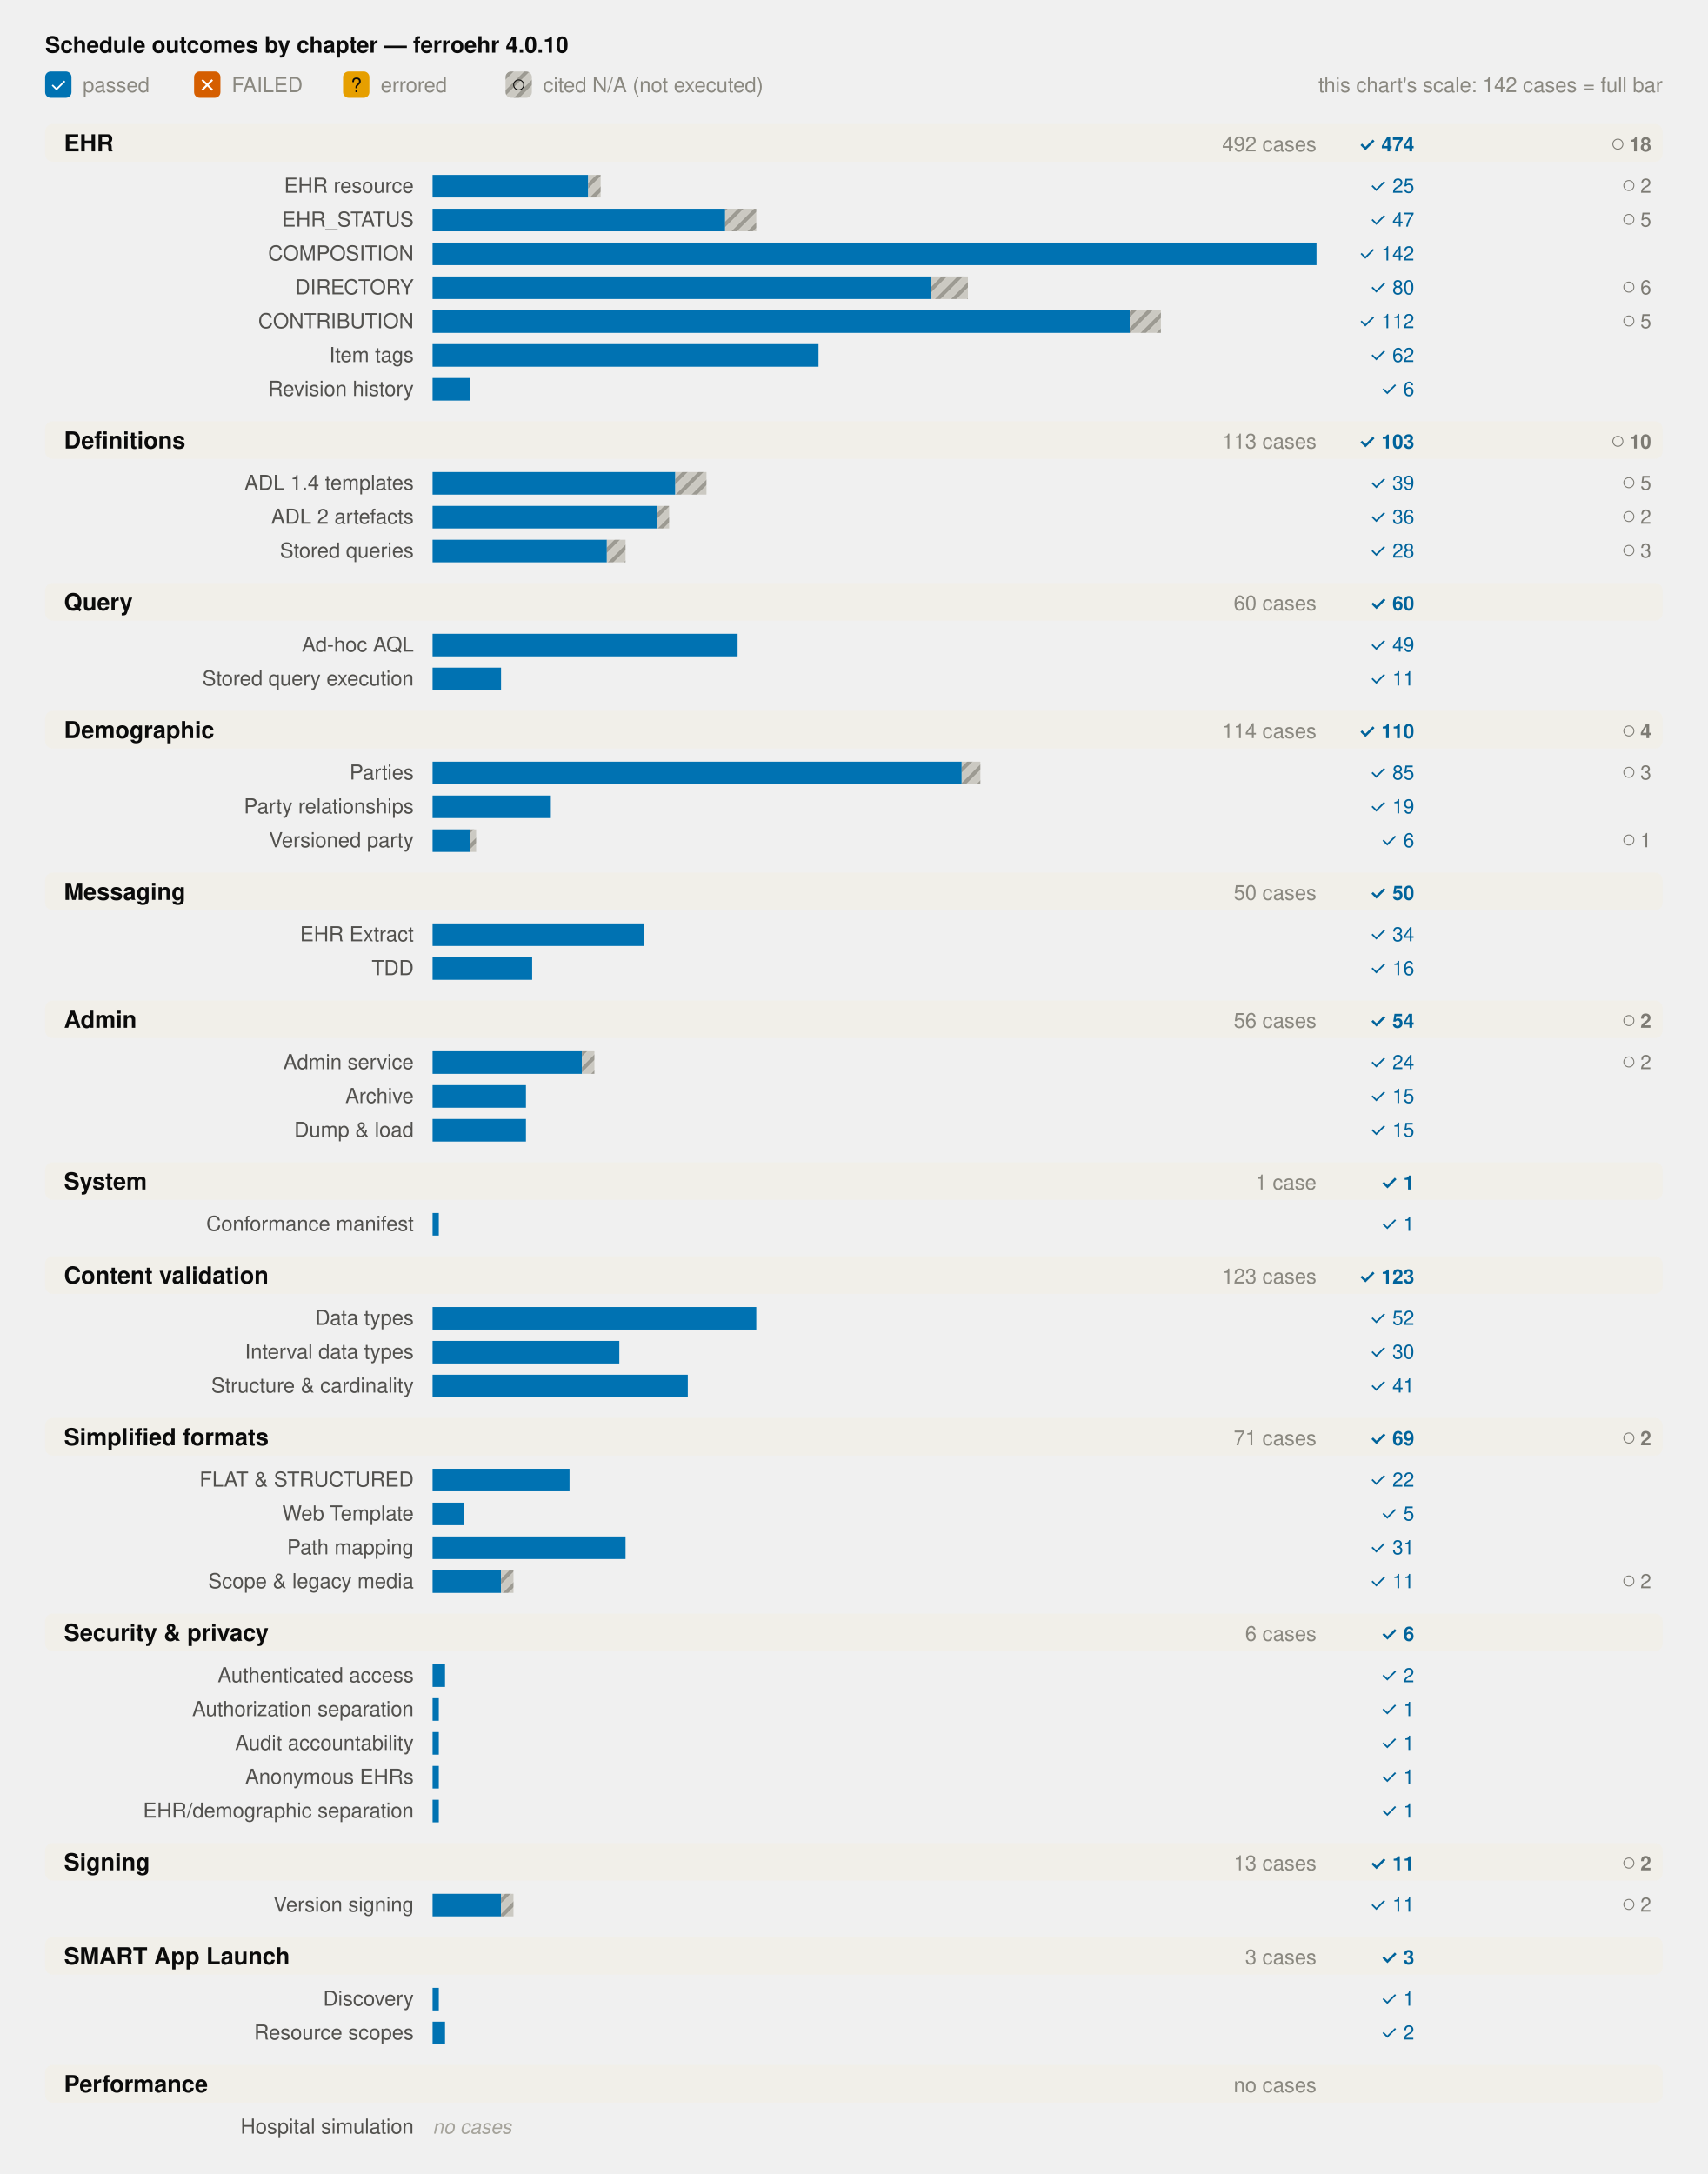
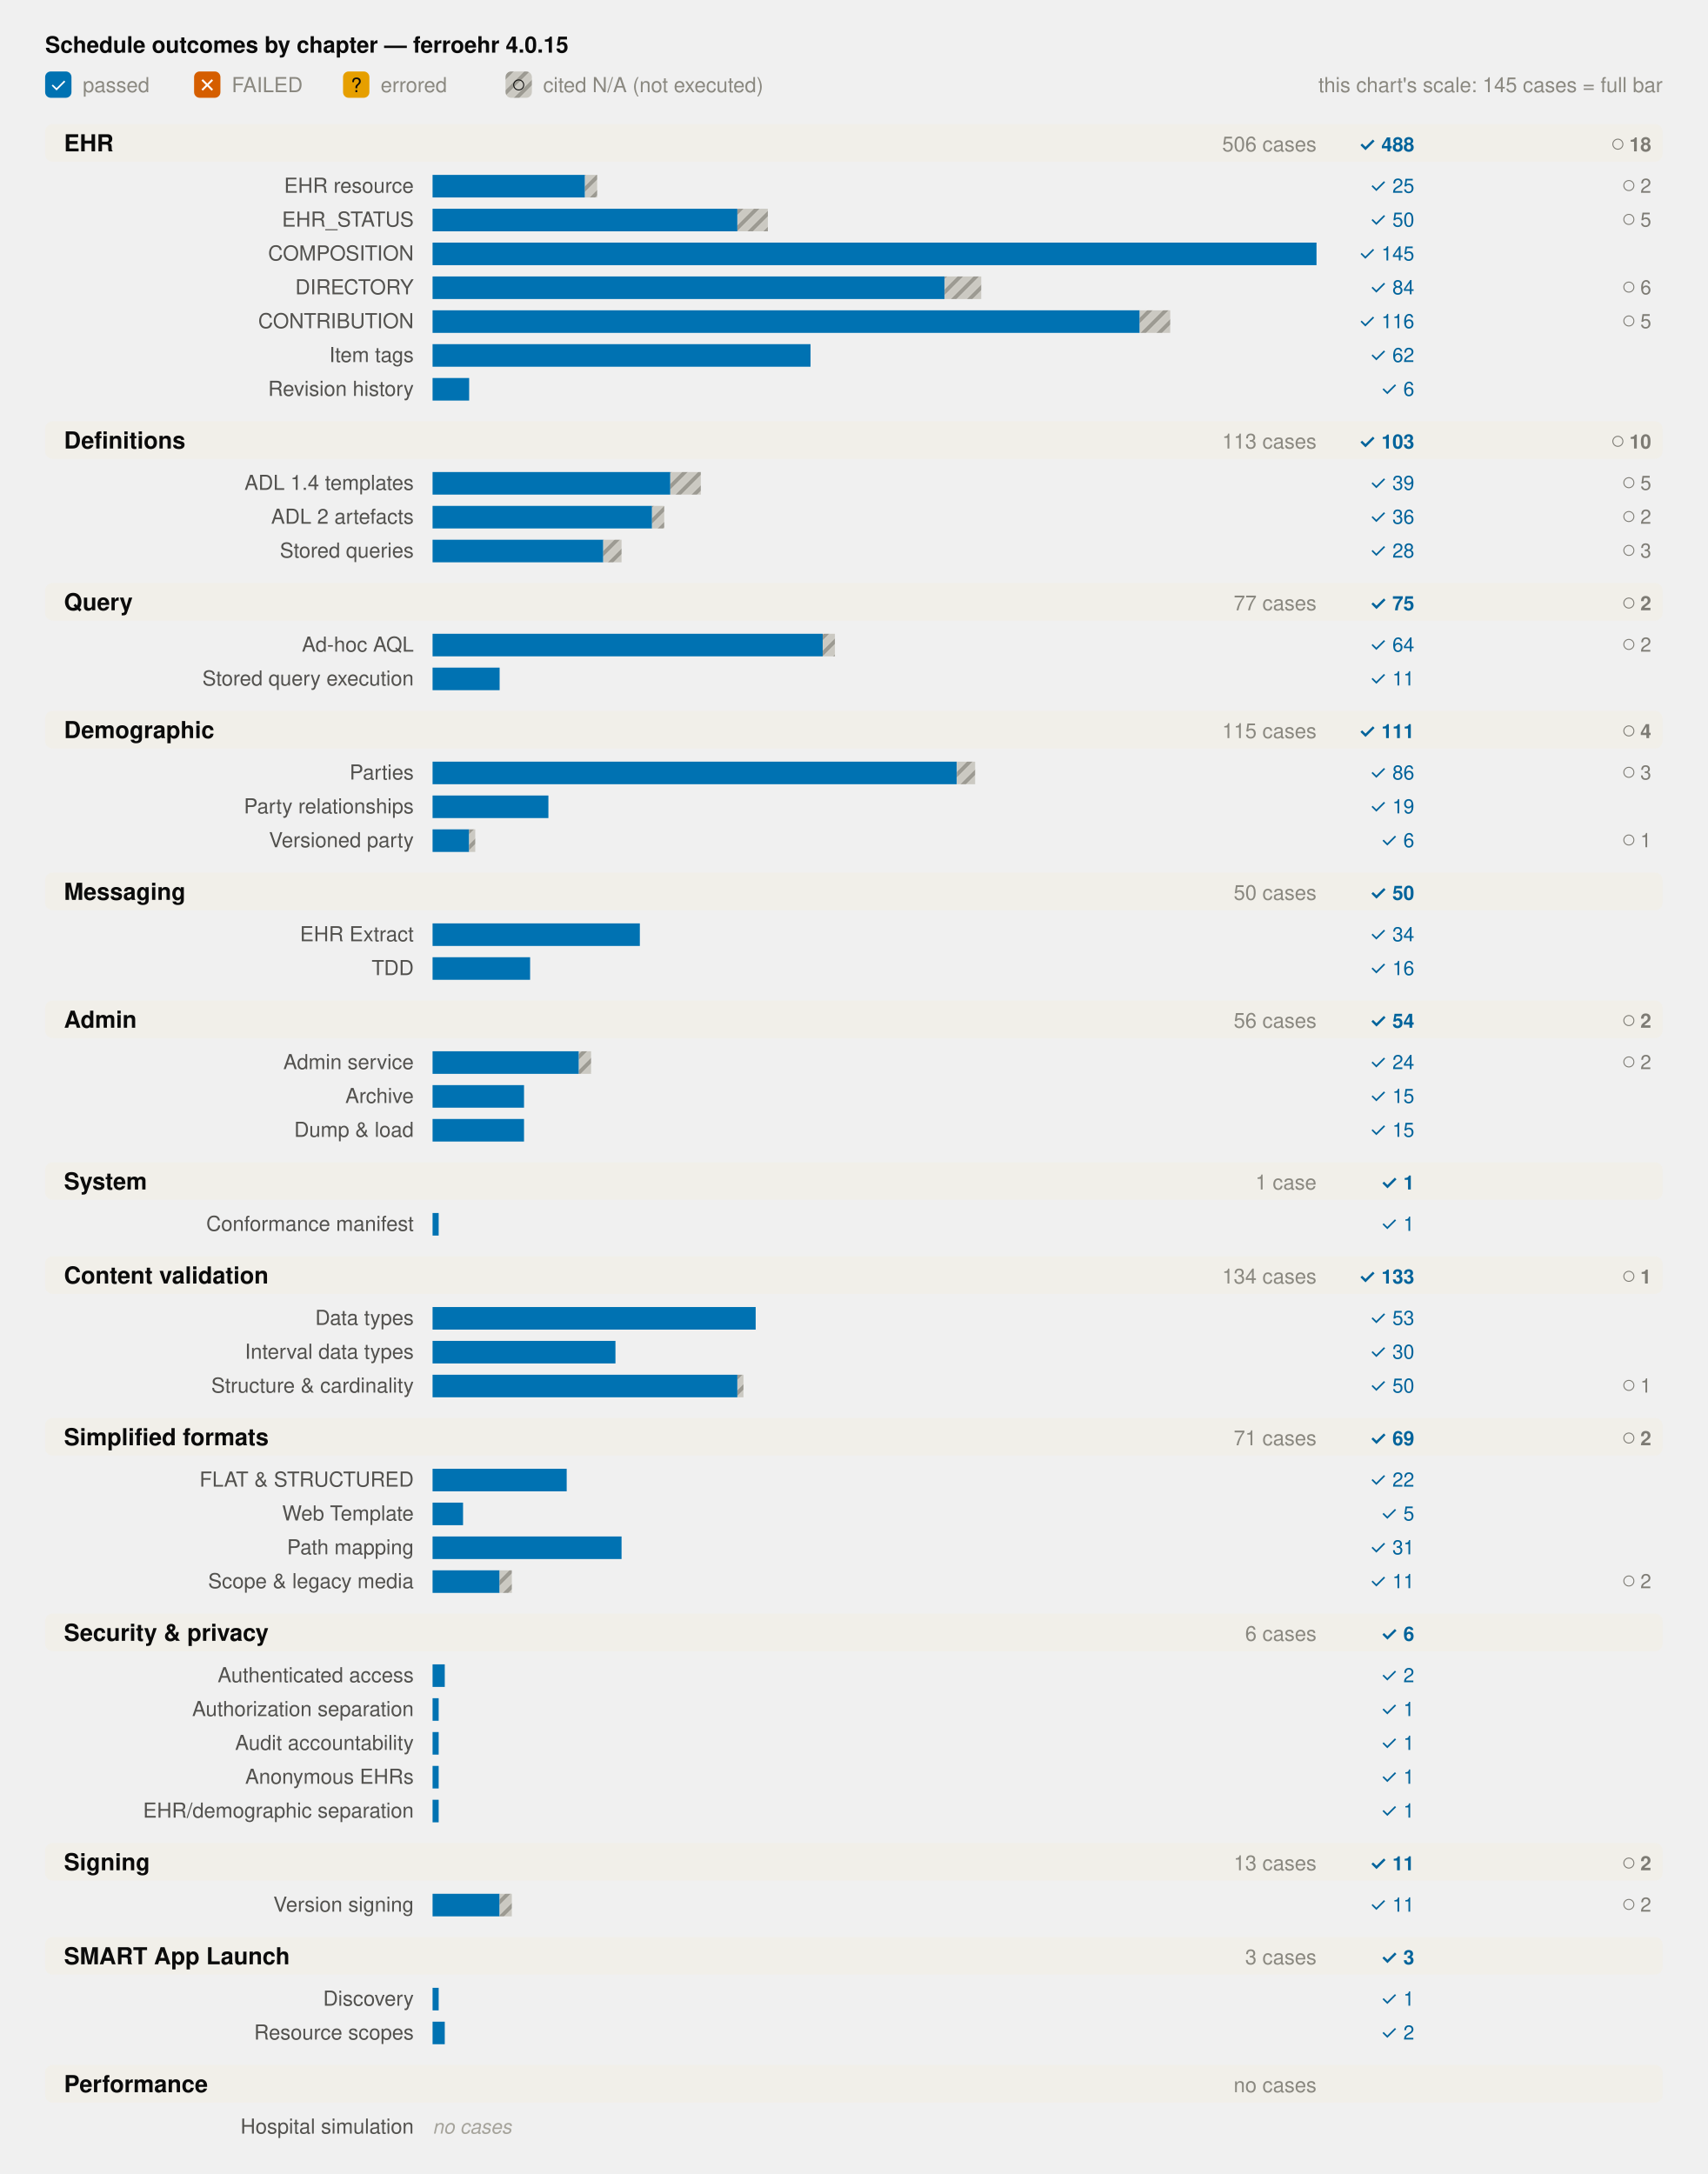
<svg xmlns="http://www.w3.org/2000/svg" viewBox="0 0 908 1156" width="908" height="1156" role="img">
  <style>
text { fill: #52514e; font: 12px -apple-system, 'Segoe UI', Helvetica, Arial, sans-serif; }
.title { fill: #0b0b0b; font-weight: 600; }
.muted { fill: #8a8880; font-size: 11px; }
.grid { stroke: #e4e2dd; stroke-width: 1; }
.cell-label { fill: #ffffff; font-size: 11px; }
.cell-label-dim { fill: #0b0b0b; font-size: 11px; }
.ev-passed { fill: #0072b2; }
.ev-failed { fill: #d55e00; }
.ev-inconclusive { fill: #e69f00; }
.ev-not-evidenced { fill: #cbc9c2; }
.ev-not-claimed { fill: #edece8; }
.cell-required { stroke: #52514e; stroke-width: 1.2; }
.cell-optional { stroke: #cbc9c2; stroke-width: 1; stroke-dasharray: 3 2; }
.bar-passed { fill: #0072b2; }
.bar-failed { fill: #d55e00; }
.bar-errored { fill: #e69f00; }
.bar-na { fill: #cbc9c2; }
.seg-label { fill: #ffffff; font-size: 10.5px; }
.seg-label-dim { fill: #0b0b0b; font-size: 10.5px; }
@media (prefers-color-scheme: dark) {
text { fill: #c3c2b7; }
.title { fill: #ffffff; }
.muted { fill: #8f8e85; }
.grid { stroke: #3a3a38; }
.cell-label { fill: #ffffff; }
.cell-label-dim { fill: #e8e6e0; }
.ev-passed { fill: #3987e5; }
.ev-failed { fill: #e5484d; }
.ev-inconclusive { fill: #f5a623; }
.ev-not-evidenced { fill: #4a4a47; }
.ev-not-claimed { fill: #2b2b29; }
.cell-required { stroke: #c3c2b7; }
.cell-optional { stroke: #4a4a47; }
.bar-passed { fill: #3987e5; }
.bar-failed { fill: #e5484d; }
.bar-errored { fill: #d9a514; }
.bar-na { fill: #4a4a47; }
.seg-label-dim { fill: #e8e6e0; }
}
</style>
  <style>
.chap-row { fill: #f1efe9; }
.chap-name { fill: #0b0b0b; font-size: 12.5px; font-weight: 600; }
.band-label { fill: #52514e; font-size: 11px; }
.band-empty { fill: #a5a39b; font-size: 10.5px; font-style: italic; }
.count { font-size: 10.5px; }
.count-strong { font-weight: 600; }
.count-passed { fill: #00639b; }
.count-failed { fill: #c0530b; font-weight: 600; }
.count-errored { fill: #9a7100; }
.count-na { fill: #7d7b74; }
.na-line { stroke: #9d9b93; stroke-width: 2; }
@media (prefers-color-scheme: dark) {
.chap-row { fill: #2b2b29; }
.chap-name { fill: #ffffff; }
.band-label { fill: #c3c2b7; }
.band-empty { fill: #6f6e68; }
.count-passed { fill: #4f97ee; }
.count-failed { fill: #f2696d; }
.count-errored { fill: #d9a514; }
.count-na { fill: #8f8e85; }
.na-line { stroke: #6d6d69; }
}
</style>
  <defs>
    <pattern id="na-hatch" width="6" height="6" patternUnits="userSpaceOnUse" patternTransform="rotate(45)">
      <rect width="6" height="6" class="bar-na" />
      <line x1="3" y1="0" x2="3" y2="6" class="na-line" />
    </pattern>
  </defs>
-   <text x="24" y="28" class="title">Schedule outcomes by chapter — ferroehr 4.0.10</text>
+   <text x="24" y="28" class="title">Schedule outcomes by chapter — ferroehr 4.0.15</text>
  <rect x="24" y="38" width="14" height="14" rx="3" class="bar-passed" />
  <text x="31" y="49" class="seg-label" text-anchor="middle">✓</text>
  <text x="44" y="49" class="muted">passed</text>
  <rect x="103.2" y="38" width="14" height="14" rx="3" class="bar-failed" />
  <text x="110.2" y="49" class="seg-label" text-anchor="middle">✕</text>
  <text x="123.2" y="49" class="muted">FAILED</text>
  <rect x="182.4" y="38" width="14" height="14" rx="3" class="bar-errored" />
  <text x="189.4" y="49" class="seg-label-dim" text-anchor="middle">?</text>
  <text x="202.4" y="49" class="muted">errored</text>
  <rect x="268.8" y="38" width="14" height="14" rx="3" fill="url(#na-hatch)" />
  <text x="275.8" y="49" class="seg-label-dim" text-anchor="middle">○</text>
  <text x="288.8" y="49" class="muted">cited N/A (not executed)</text>
-   <text x="884" y="49" class="muted" text-anchor="end">this chart's scale: 142 cases = full bar</text>
+   <text x="884" y="49" class="muted" text-anchor="end">this chart's scale: 145 cases = full bar</text>
  <rect x="24" y="66" width="860" height="20" rx="4" class="chap-row" />
  <text x="34" y="80.5" class="chap-name">EHR</text>
-   <text x="700" y="80.5" class="muted" text-anchor="end">492 cases</text>
-   <text x="752" y="80.5" class="count count-passed count-strong" text-anchor="end">✓ 474</text>
+   <text x="700" y="80.5" class="muted" text-anchor="end">506 cases</text>
+   <text x="752" y="80.5" class="count count-passed count-strong" text-anchor="end">✓ 488</text>
  <text x="878" y="80.5" class="count count-na count-strong" text-anchor="end">○ 18</text>
  <text x="220" y="102.5" class="band-label" text-anchor="end">EHR resource</text>
-   <rect x="230" y="93" width="82.746" height="12" class="bar-passed" />
-   <rect x="312.746" y="93" width="6.62" height="12" fill="url(#na-hatch)" />
+   <rect x="230" y="93" width="81.034" height="12" class="bar-passed" />
+   <rect x="311.034" y="93" width="6.483" height="12" fill="url(#na-hatch)" />
  <text x="752" y="102.5" class="count count-passed" text-anchor="end">✓ 25</text>
  <text x="878" y="102.5" class="count count-na" text-anchor="end">○ 2</text>
  <text x="220" y="120.5" class="band-label" text-anchor="end">EHR_STATUS</text>
-   <rect x="230" y="111" width="155.563" height="12" class="bar-passed" />
-   <rect x="385.563" y="111" width="16.549" height="12" fill="url(#na-hatch)" />
-   <text x="752" y="120.5" class="count count-passed" text-anchor="end">✓ 47</text>
+   <rect x="230" y="111" width="162.069" height="12" class="bar-passed" />
+   <rect x="392.069" y="111" width="16.207" height="12" fill="url(#na-hatch)" />
+   <text x="752" y="120.5" class="count count-passed" text-anchor="end">✓ 50</text>
  <text x="878" y="120.5" class="count count-na" text-anchor="end">○ 5</text>
  <text x="220" y="138.5" class="band-label" text-anchor="end">COMPOSITION</text>
  <rect x="230" y="129" width="470" height="12" class="bar-passed" />
-   <text x="752" y="138.5" class="count count-passed" text-anchor="end">✓ 142</text>
+   <text x="752" y="138.5" class="count count-passed" text-anchor="end">✓ 145</text>
  <text x="220" y="156.5" class="band-label" text-anchor="end">DIRECTORY</text>
-   <rect x="230" y="147" width="264.789" height="12" class="bar-passed" />
-   <rect x="494.789" y="147" width="19.859" height="12" fill="url(#na-hatch)" />
-   <text x="752" y="156.5" class="count count-passed" text-anchor="end">✓ 80</text>
+   <rect x="230" y="147" width="272.276" height="12" class="bar-passed" />
+   <rect x="502.276" y="147" width="19.448" height="12" fill="url(#na-hatch)" />
+   <text x="752" y="156.5" class="count count-passed" text-anchor="end">✓ 84</text>
  <text x="878" y="156.5" class="count count-na" text-anchor="end">○ 6</text>
  <text x="220" y="174.5" class="band-label" text-anchor="end">CONTRIBUTION</text>
-   <rect x="230" y="165" width="370.704" height="12" class="bar-passed" />
-   <rect x="600.704" y="165" width="16.549" height="12" fill="url(#na-hatch)" />
-   <text x="752" y="174.5" class="count count-passed" text-anchor="end">✓ 112</text>
+   <rect x="230" y="165" width="376" height="12" class="bar-passed" />
+   <rect x="606" y="165" width="16.207" height="12" fill="url(#na-hatch)" />
+   <text x="752" y="174.5" class="count count-passed" text-anchor="end">✓ 116</text>
  <text x="878" y="174.5" class="count count-na" text-anchor="end">○ 5</text>
  <text x="220" y="192.5" class="band-label" text-anchor="end">Item tags</text>
-   <rect x="230" y="183" width="205.211" height="12" class="bar-passed" />
+   <rect x="230" y="183" width="200.966" height="12" class="bar-passed" />
  <text x="752" y="192.5" class="count count-passed" text-anchor="end">✓ 62</text>
  <text x="220" y="210.5" class="band-label" text-anchor="end">Revision history</text>
-   <rect x="230" y="201" width="19.859" height="12" class="bar-passed" />
+   <rect x="230" y="201" width="19.448" height="12" class="bar-passed" />
  <text x="752" y="210.5" class="count count-passed" text-anchor="end">✓ 6</text>
  <rect x="24" y="224" width="860" height="20" rx="4" class="chap-row" />
  <text x="34" y="238.5" class="chap-name">Definitions</text>
  <text x="700" y="238.5" class="muted" text-anchor="end">113 cases</text>
  <text x="752" y="238.5" class="count count-passed count-strong" text-anchor="end">✓ 103</text>
  <text x="878" y="238.5" class="count count-na count-strong" text-anchor="end">○ 10</text>
  <text x="220" y="260.5" class="band-label" text-anchor="end">ADL 1.4 templates</text>
-   <rect x="230" y="251" width="129.085" height="12" class="bar-passed" />
-   <rect x="359.085" y="251" width="16.549" height="12" fill="url(#na-hatch)" />
+   <rect x="230" y="251" width="126.414" height="12" class="bar-passed" />
+   <rect x="356.414" y="251" width="16.207" height="12" fill="url(#na-hatch)" />
  <text x="752" y="260.5" class="count count-passed" text-anchor="end">✓ 39</text>
  <text x="878" y="260.5" class="count count-na" text-anchor="end">○ 5</text>
  <text x="220" y="278.5" class="band-label" text-anchor="end">ADL 2 artefacts</text>
-   <rect x="230" y="269" width="119.155" height="12" class="bar-passed" />
-   <rect x="349.155" y="269" width="6.62" height="12" fill="url(#na-hatch)" />
+   <rect x="230" y="269" width="116.69" height="12" class="bar-passed" />
+   <rect x="346.69" y="269" width="6.483" height="12" fill="url(#na-hatch)" />
  <text x="752" y="278.5" class="count count-passed" text-anchor="end">✓ 36</text>
  <text x="878" y="278.5" class="count count-na" text-anchor="end">○ 2</text>
  <text x="220" y="296.5" class="band-label" text-anchor="end">Stored queries</text>
-   <rect x="230" y="287" width="92.676" height="12" class="bar-passed" />
-   <rect x="322.676" y="287" width="9.93" height="12" fill="url(#na-hatch)" />
+   <rect x="230" y="287" width="90.759" height="12" class="bar-passed" />
+   <rect x="320.759" y="287" width="9.724" height="12" fill="url(#na-hatch)" />
  <text x="752" y="296.5" class="count count-passed" text-anchor="end">✓ 28</text>
  <text x="878" y="296.5" class="count count-na" text-anchor="end">○ 3</text>
  <rect x="24" y="310" width="860" height="20" rx="4" class="chap-row" />
  <text x="34" y="324.5" class="chap-name">Query</text>
-   <text x="700" y="324.5" class="muted" text-anchor="end">60 cases</text>
-   <text x="752" y="324.5" class="count count-passed count-strong" text-anchor="end">✓ 60</text>
+   <text x="700" y="324.5" class="muted" text-anchor="end">77 cases</text>
+   <text x="752" y="324.5" class="count count-passed count-strong" text-anchor="end">✓ 75</text>
+   <text x="878" y="324.5" class="count count-na count-strong" text-anchor="end">○ 2</text>
  <text x="220" y="346.5" class="band-label" text-anchor="end">Ad-hoc AQL</text>
-   <rect x="230" y="337" width="162.183" height="12" class="bar-passed" />
-   <text x="752" y="346.5" class="count count-passed" text-anchor="end">✓ 49</text>
+   <rect x="230" y="337" width="207.448" height="12" class="bar-passed" />
+   <rect x="437.448" y="337" width="6.483" height="12" fill="url(#na-hatch)" />
+   <text x="752" y="346.5" class="count count-passed" text-anchor="end">✓ 64</text>
+   <text x="878" y="346.5" class="count count-na" text-anchor="end">○ 2</text>
  <text x="220" y="364.5" class="band-label" text-anchor="end">Stored query execution</text>
-   <rect x="230" y="355" width="36.408" height="12" class="bar-passed" />
+   <rect x="230" y="355" width="35.655" height="12" class="bar-passed" />
  <text x="752" y="364.5" class="count count-passed" text-anchor="end">✓ 11</text>
  <rect x="24" y="378" width="860" height="20" rx="4" class="chap-row" />
  <text x="34" y="392.5" class="chap-name">Demographic</text>
-   <text x="700" y="392.5" class="muted" text-anchor="end">114 cases</text>
-   <text x="752" y="392.5" class="count count-passed count-strong" text-anchor="end">✓ 110</text>
+   <text x="700" y="392.5" class="muted" text-anchor="end">115 cases</text>
+   <text x="752" y="392.5" class="count count-passed count-strong" text-anchor="end">✓ 111</text>
  <text x="878" y="392.5" class="count count-na count-strong" text-anchor="end">○ 4</text>
  <text x="220" y="414.5" class="band-label" text-anchor="end">Parties</text>
-   <rect x="230" y="405" width="281.338" height="12" class="bar-passed" />
-   <rect x="511.338" y="405" width="9.93" height="12" fill="url(#na-hatch)" />
-   <text x="752" y="414.5" class="count count-passed" text-anchor="end">✓ 85</text>
+   <rect x="230" y="405" width="278.759" height="12" class="bar-passed" />
+   <rect x="508.759" y="405" width="9.724" height="12" fill="url(#na-hatch)" />
+   <text x="752" y="414.5" class="count count-passed" text-anchor="end">✓ 86</text>
  <text x="878" y="414.5" class="count count-na" text-anchor="end">○ 3</text>
  <text x="220" y="432.5" class="band-label" text-anchor="end">Party relationships</text>
-   <rect x="230" y="423" width="62.887" height="12" class="bar-passed" />
+   <rect x="230" y="423" width="61.586" height="12" class="bar-passed" />
  <text x="752" y="432.5" class="count count-passed" text-anchor="end">✓ 19</text>
  <text x="220" y="450.5" class="band-label" text-anchor="end">Versioned party</text>
-   <rect x="230" y="441" width="19.859" height="12" class="bar-passed" />
-   <rect x="249.859" y="441" width="3.31" height="12" fill="url(#na-hatch)" />
+   <rect x="230" y="441" width="19.448" height="12" class="bar-passed" />
+   <rect x="249.448" y="441" width="3.241" height="12" fill="url(#na-hatch)" />
  <text x="752" y="450.5" class="count count-passed" text-anchor="end">✓ 6</text>
  <text x="878" y="450.5" class="count count-na" text-anchor="end">○ 1</text>
  <rect x="24" y="464" width="860" height="20" rx="4" class="chap-row" />
  <text x="34" y="478.5" class="chap-name">Messaging</text>
  <text x="700" y="478.5" class="muted" text-anchor="end">50 cases</text>
  <text x="752" y="478.5" class="count count-passed count-strong" text-anchor="end">✓ 50</text>
  <text x="220" y="500.5" class="band-label" text-anchor="end">EHR Extract</text>
-   <rect x="230" y="491" width="112.535" height="12" class="bar-passed" />
+   <rect x="230" y="491" width="110.207" height="12" class="bar-passed" />
  <text x="752" y="500.5" class="count count-passed" text-anchor="end">✓ 34</text>
  <text x="220" y="518.5" class="band-label" text-anchor="end">TDD</text>
-   <rect x="230" y="509" width="52.958" height="12" class="bar-passed" />
+   <rect x="230" y="509" width="51.862" height="12" class="bar-passed" />
  <text x="752" y="518.5" class="count count-passed" text-anchor="end">✓ 16</text>
  <rect x="24" y="532" width="860" height="20" rx="4" class="chap-row" />
  <text x="34" y="546.5" class="chap-name">Admin</text>
  <text x="700" y="546.5" class="muted" text-anchor="end">56 cases</text>
  <text x="752" y="546.5" class="count count-passed count-strong" text-anchor="end">✓ 54</text>
  <text x="878" y="546.5" class="count count-na count-strong" text-anchor="end">○ 2</text>
  <text x="220" y="568.5" class="band-label" text-anchor="end">Admin service</text>
-   <rect x="230" y="559" width="79.437" height="12" class="bar-passed" />
-   <rect x="309.437" y="559" width="6.62" height="12" fill="url(#na-hatch)" />
+   <rect x="230" y="559" width="77.793" height="12" class="bar-passed" />
+   <rect x="307.793" y="559" width="6.483" height="12" fill="url(#na-hatch)" />
  <text x="752" y="568.5" class="count count-passed" text-anchor="end">✓ 24</text>
  <text x="878" y="568.5" class="count count-na" text-anchor="end">○ 2</text>
  <text x="220" y="586.5" class="band-label" text-anchor="end">Archive</text>
-   <rect x="230" y="577" width="49.648" height="12" class="bar-passed" />
+   <rect x="230" y="577" width="48.621" height="12" class="bar-passed" />
  <text x="752" y="586.5" class="count count-passed" text-anchor="end">✓ 15</text>
  <text x="220" y="604.5" class="band-label" text-anchor="end">Dump &amp; load</text>
-   <rect x="230" y="595" width="49.648" height="12" class="bar-passed" />
+   <rect x="230" y="595" width="48.621" height="12" class="bar-passed" />
  <text x="752" y="604.5" class="count count-passed" text-anchor="end">✓ 15</text>
  <rect x="24" y="618" width="860" height="20" rx="4" class="chap-row" />
  <text x="34" y="632.5" class="chap-name">System</text>
  <text x="700" y="632.5" class="muted" text-anchor="end">1 case</text>
  <text x="752" y="632.5" class="count count-passed count-strong" text-anchor="end">✓ 1</text>
  <text x="220" y="654.5" class="band-label" text-anchor="end">Conformance manifest</text>
-   <rect x="230" y="645" width="3.31" height="12" class="bar-passed" />
+   <rect x="230" y="645" width="3.241" height="12" class="bar-passed" />
  <text x="752" y="654.5" class="count count-passed" text-anchor="end">✓ 1</text>
  <rect x="24" y="668" width="860" height="20" rx="4" class="chap-row" />
  <text x="34" y="682.5" class="chap-name">Content validation</text>
-   <text x="700" y="682.5" class="muted" text-anchor="end">123 cases</text>
-   <text x="752" y="682.5" class="count count-passed count-strong" text-anchor="end">✓ 123</text>
+   <text x="700" y="682.5" class="muted" text-anchor="end">134 cases</text>
+   <text x="752" y="682.5" class="count count-passed count-strong" text-anchor="end">✓ 133</text>
+   <text x="878" y="682.5" class="count count-na count-strong" text-anchor="end">○ 1</text>
  <text x="220" y="704.5" class="band-label" text-anchor="end">Data types</text>
-   <rect x="230" y="695" width="172.113" height="12" class="bar-passed" />
-   <text x="752" y="704.5" class="count count-passed" text-anchor="end">✓ 52</text>
+   <rect x="230" y="695" width="171.793" height="12" class="bar-passed" />
+   <text x="752" y="704.5" class="count count-passed" text-anchor="end">✓ 53</text>
  <text x="220" y="722.5" class="band-label" text-anchor="end">Interval data types</text>
-   <rect x="230" y="713" width="99.296" height="12" class="bar-passed" />
+   <rect x="230" y="713" width="97.241" height="12" class="bar-passed" />
  <text x="752" y="722.5" class="count count-passed" text-anchor="end">✓ 30</text>
  <text x="220" y="740.5" class="band-label" text-anchor="end">Structure &amp; cardinality</text>
-   <rect x="230" y="731" width="135.704" height="12" class="bar-passed" />
-   <text x="752" y="740.5" class="count count-passed" text-anchor="end">✓ 41</text>
+   <rect x="230" y="731" width="162.069" height="12" class="bar-passed" />
+   <rect x="392.069" y="731" width="3.241" height="12" fill="url(#na-hatch)" />
+   <text x="752" y="740.5" class="count count-passed" text-anchor="end">✓ 50</text>
+   <text x="878" y="740.5" class="count count-na" text-anchor="end">○ 1</text>
  <rect x="24" y="754" width="860" height="20" rx="4" class="chap-row" />
  <text x="34" y="768.5" class="chap-name">Simplified formats</text>
  <text x="700" y="768.5" class="muted" text-anchor="end">71 cases</text>
  <text x="752" y="768.5" class="count count-passed count-strong" text-anchor="end">✓ 69</text>
  <text x="878" y="768.5" class="count count-na count-strong" text-anchor="end">○ 2</text>
  <text x="220" y="790.5" class="band-label" text-anchor="end">FLAT &amp; STRUCTURED</text>
-   <rect x="230" y="781" width="72.817" height="12" class="bar-passed" />
+   <rect x="230" y="781" width="71.31" height="12" class="bar-passed" />
  <text x="752" y="790.5" class="count count-passed" text-anchor="end">✓ 22</text>
  <text x="220" y="808.5" class="band-label" text-anchor="end">Web Template</text>
-   <rect x="230" y="799" width="16.549" height="12" class="bar-passed" />
+   <rect x="230" y="799" width="16.207" height="12" class="bar-passed" />
  <text x="752" y="808.5" class="count count-passed" text-anchor="end">✓ 5</text>
  <text x="220" y="826.5" class="band-label" text-anchor="end">Path mapping</text>
-   <rect x="230" y="817" width="102.606" height="12" class="bar-passed" />
+   <rect x="230" y="817" width="100.483" height="12" class="bar-passed" />
  <text x="752" y="826.5" class="count count-passed" text-anchor="end">✓ 31</text>
  <text x="220" y="844.5" class="band-label" text-anchor="end">Scope &amp; legacy media</text>
-   <rect x="230" y="835" width="36.408" height="12" class="bar-passed" />
-   <rect x="266.408" y="835" width="6.62" height="12" fill="url(#na-hatch)" />
+   <rect x="230" y="835" width="35.655" height="12" class="bar-passed" />
+   <rect x="265.655" y="835" width="6.483" height="12" fill="url(#na-hatch)" />
  <text x="752" y="844.5" class="count count-passed" text-anchor="end">✓ 11</text>
  <text x="878" y="844.5" class="count count-na" text-anchor="end">○ 2</text>
  <rect x="24" y="858" width="860" height="20" rx="4" class="chap-row" />
  <text x="34" y="872.5" class="chap-name">Security &amp; privacy</text>
  <text x="700" y="872.5" class="muted" text-anchor="end">6 cases</text>
  <text x="752" y="872.5" class="count count-passed count-strong" text-anchor="end">✓ 6</text>
  <text x="220" y="894.5" class="band-label" text-anchor="end">Authenticated access</text>
-   <rect x="230" y="885" width="6.62" height="12" class="bar-passed" />
+   <rect x="230" y="885" width="6.483" height="12" class="bar-passed" />
  <text x="752" y="894.5" class="count count-passed" text-anchor="end">✓ 2</text>
  <text x="220" y="912.5" class="band-label" text-anchor="end">Authorization separation</text>
-   <rect x="230" y="903" width="3.31" height="12" class="bar-passed" />
+   <rect x="230" y="903" width="3.241" height="12" class="bar-passed" />
  <text x="752" y="912.5" class="count count-passed" text-anchor="end">✓ 1</text>
  <text x="220" y="930.5" class="band-label" text-anchor="end">Audit accountability</text>
-   <rect x="230" y="921" width="3.31" height="12" class="bar-passed" />
+   <rect x="230" y="921" width="3.241" height="12" class="bar-passed" />
  <text x="752" y="930.5" class="count count-passed" text-anchor="end">✓ 1</text>
  <text x="220" y="948.5" class="band-label" text-anchor="end">Anonymous EHRs</text>
-   <rect x="230" y="939" width="3.31" height="12" class="bar-passed" />
+   <rect x="230" y="939" width="3.241" height="12" class="bar-passed" />
  <text x="752" y="948.5" class="count count-passed" text-anchor="end">✓ 1</text>
  <text x="220" y="966.5" class="band-label" text-anchor="end">EHR/demographic separation</text>
-   <rect x="230" y="957" width="3.31" height="12" class="bar-passed" />
+   <rect x="230" y="957" width="3.241" height="12" class="bar-passed" />
  <text x="752" y="966.5" class="count count-passed" text-anchor="end">✓ 1</text>
  <rect x="24" y="980" width="860" height="20" rx="4" class="chap-row" />
  <text x="34" y="994.5" class="chap-name">Signing</text>
  <text x="700" y="994.5" class="muted" text-anchor="end">13 cases</text>
  <text x="752" y="994.5" class="count count-passed count-strong" text-anchor="end">✓ 11</text>
  <text x="878" y="994.5" class="count count-na count-strong" text-anchor="end">○ 2</text>
  <text x="220" y="1016.5" class="band-label" text-anchor="end">Version signing</text>
-   <rect x="230" y="1007" width="36.408" height="12" class="bar-passed" />
-   <rect x="266.408" y="1007" width="6.62" height="12" fill="url(#na-hatch)" />
+   <rect x="230" y="1007" width="35.655" height="12" class="bar-passed" />
+   <rect x="265.655" y="1007" width="6.483" height="12" fill="url(#na-hatch)" />
  <text x="752" y="1016.5" class="count count-passed" text-anchor="end">✓ 11</text>
  <text x="878" y="1016.5" class="count count-na" text-anchor="end">○ 2</text>
  <rect x="24" y="1030" width="860" height="20" rx="4" class="chap-row" />
  <text x="34" y="1044.5" class="chap-name">SMART App Launch</text>
  <text x="700" y="1044.5" class="muted" text-anchor="end">3 cases</text>
  <text x="752" y="1044.5" class="count count-passed count-strong" text-anchor="end">✓ 3</text>
  <text x="220" y="1066.5" class="band-label" text-anchor="end">Discovery</text>
-   <rect x="230" y="1057" width="3.31" height="12" class="bar-passed" />
+   <rect x="230" y="1057" width="3.241" height="12" class="bar-passed" />
  <text x="752" y="1066.5" class="count count-passed" text-anchor="end">✓ 1</text>
  <text x="220" y="1084.5" class="band-label" text-anchor="end">Resource scopes</text>
-   <rect x="230" y="1075" width="6.62" height="12" class="bar-passed" />
+   <rect x="230" y="1075" width="6.483" height="12" class="bar-passed" />
  <text x="752" y="1084.5" class="count count-passed" text-anchor="end">✓ 2</text>
  <rect x="24" y="1098" width="860" height="20" rx="4" class="chap-row" />
  <text x="34" y="1112.5" class="chap-name">Performance</text>
  <text x="700" y="1112.5" class="muted" text-anchor="end">no cases</text>
  <text x="220" y="1134.5" class="band-label" text-anchor="end">Hospital simulation</text>
  <text x="230" y="1134.5" class="band-empty">no cases</text>
</svg>
